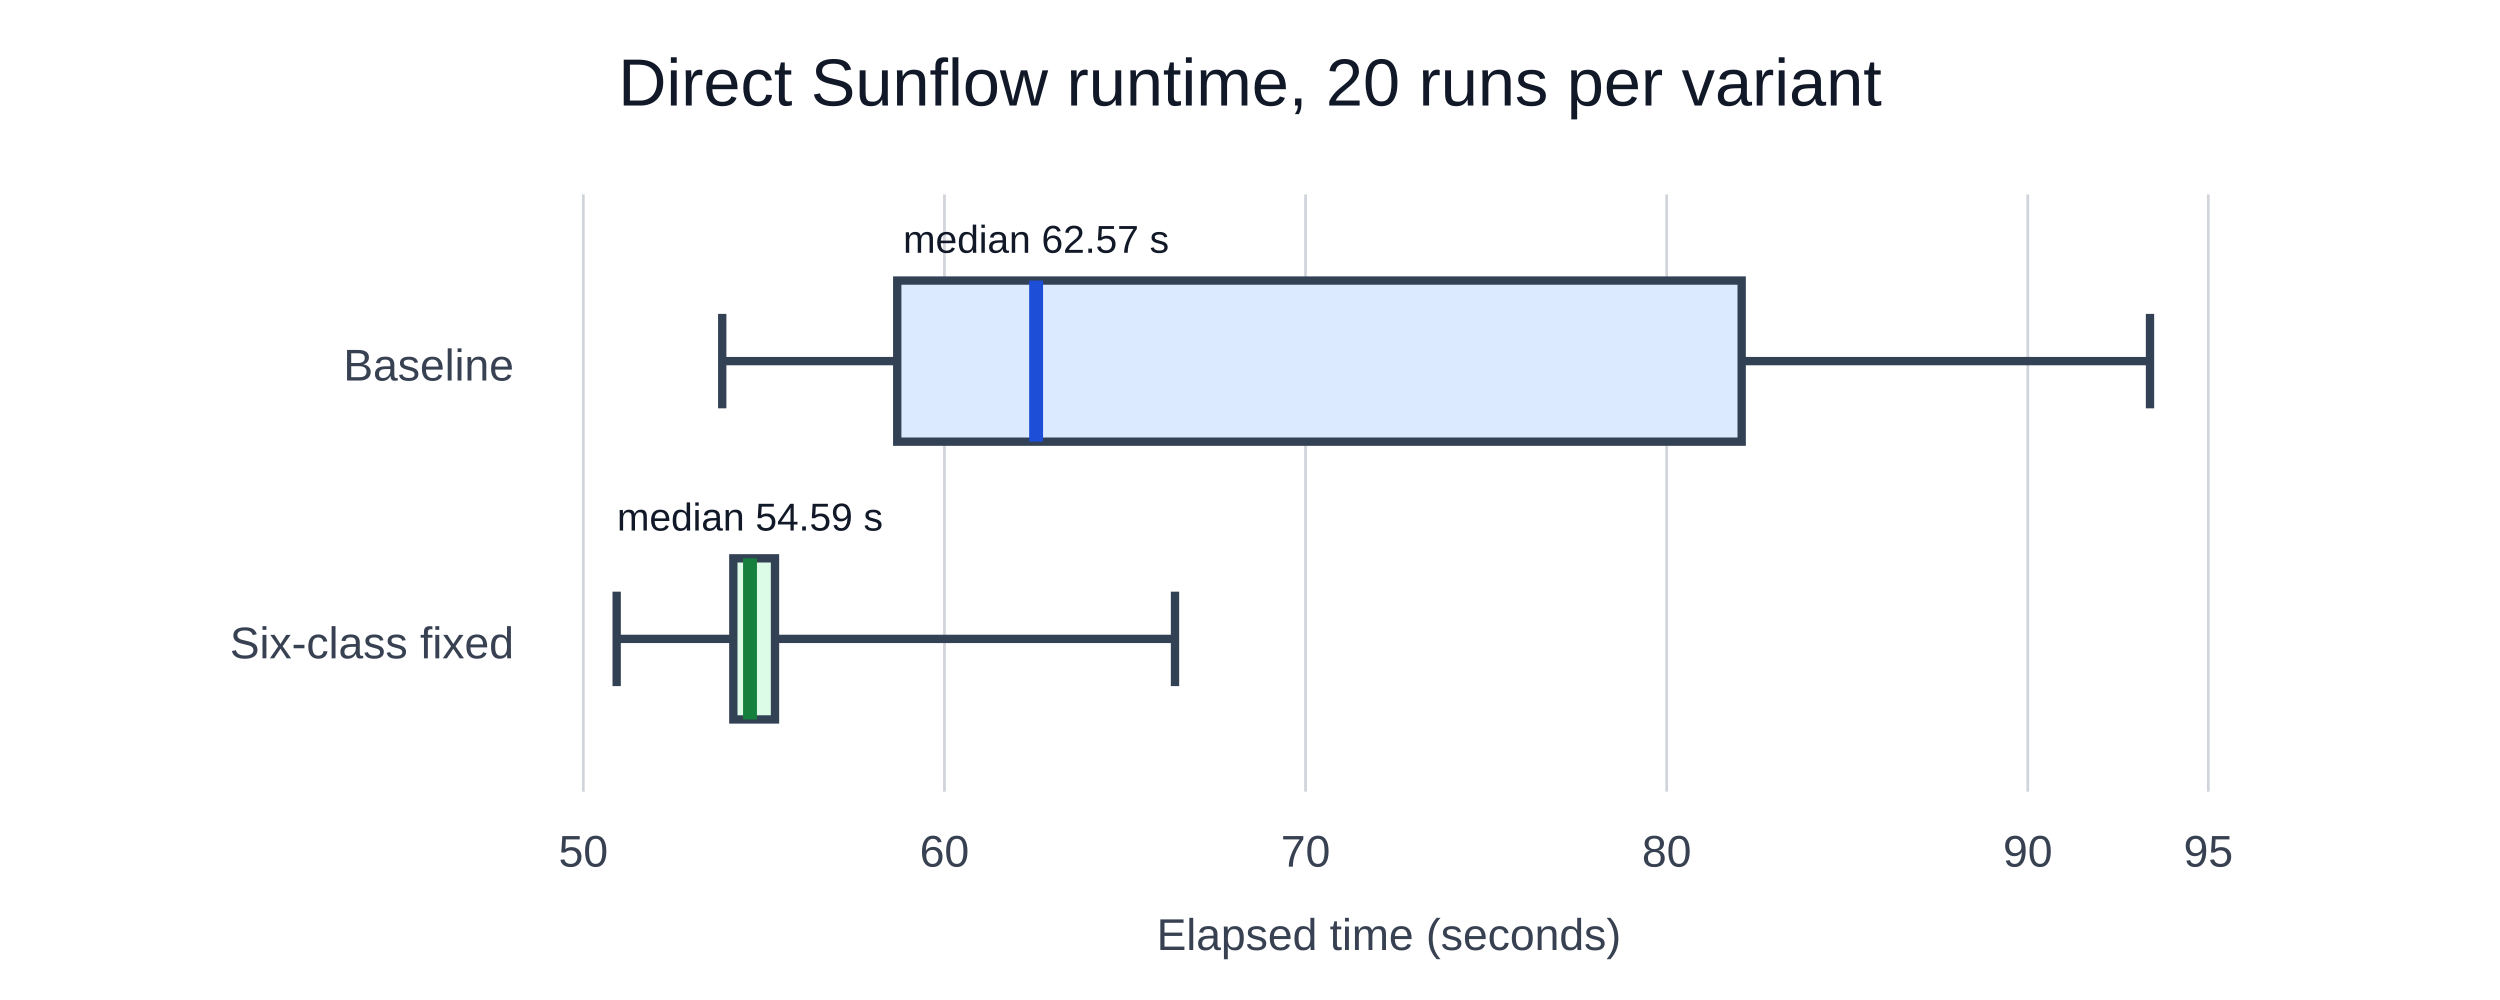
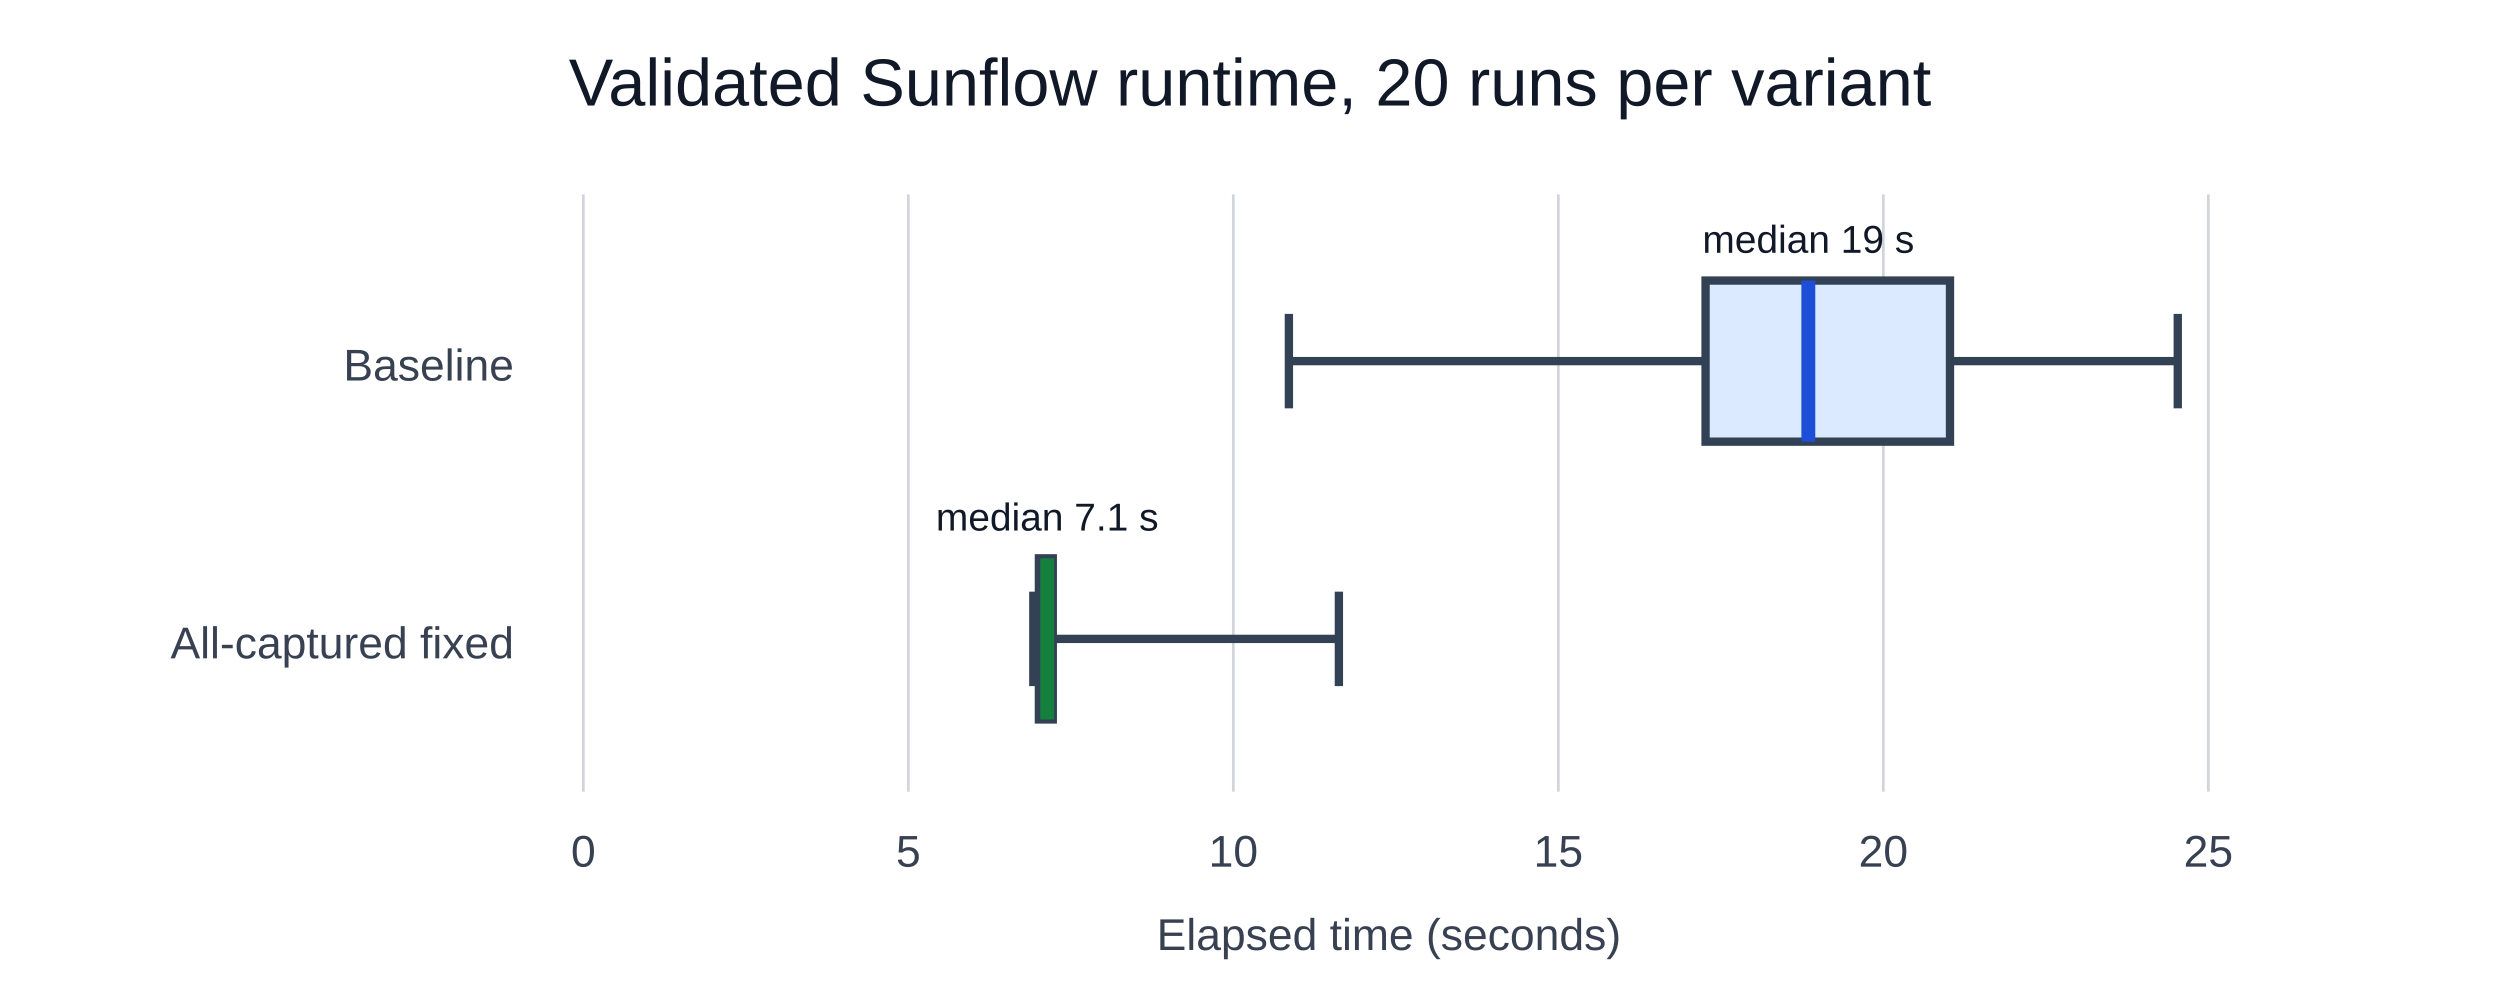
<svg xmlns="http://www.w3.org/2000/svg" width="900" height="360" viewBox="0 0 900 360" role="img" aria-labelledby="title desc">
  <rect width="900" height="360" fill="#ffffff" />
-   <text x="450" y="38" text-anchor="middle" font-family="Arial, sans-serif" font-size="24" fill="#111827">Direct Sunflow runtime, 20 runs per variant</text>
+   <text x="450" y="38" text-anchor="middle" font-family="Arial, sans-serif" font-size="24" fill="#111827">Validated Sunflow runtime, 20 runs per variant</text>
  <g stroke="#d1d5db" stroke-width="1">
    <line x1="210" y1="70" x2="210" y2="285" />
-     <line x1="340" y1="70" x2="340" y2="285" />
-     <line x1="470" y1="70" x2="470" y2="285" />
-     <line x1="600" y1="70" x2="600" y2="285" />
-     <line x1="730" y1="70" x2="730" y2="285" />
+     <line x1="327" y1="70" x2="327" y2="285" />
+     <line x1="444" y1="70" x2="444" y2="285" />
+     <line x1="561" y1="70" x2="561" y2="285" />
+     <line x1="678" y1="70" x2="678" y2="285" />
    <line x1="795" y1="70" x2="795" y2="285" />
  </g>
  <g font-family="Arial, sans-serif" font-size="16" fill="#374151">
-     <text x="210" y="312" text-anchor="middle">50</text>
-     <text x="340" y="312" text-anchor="middle">60</text>
-     <text x="470" y="312" text-anchor="middle">70</text>
-     <text x="600" y="312" text-anchor="middle">80</text>
-     <text x="730" y="312" text-anchor="middle">90</text>
-     <text x="795" y="312" text-anchor="middle">95</text>
+     <text x="210" y="312" text-anchor="middle">0</text>
+     <text x="327" y="312" text-anchor="middle">5</text>
+     <text x="444" y="312" text-anchor="middle">10</text>
+     <text x="561" y="312" text-anchor="middle">15</text>
+     <text x="678" y="312" text-anchor="middle">20</text>
+     <text x="795" y="312" text-anchor="middle">25</text>
    <text x="500" y="342" text-anchor="middle">Elapsed time (seconds)</text>
    <text x="185" y="137" text-anchor="end">Baseline</text>
-     <text x="185" y="237" text-anchor="end">Six-class fixed</text>
+     <text x="185" y="237" text-anchor="end">All-captured fixed</text>
  </g>
  <g stroke="#334155" stroke-width="3" fill="none">
-     <line x1="260" y1="130" x2="774" y2="130" />
-     <line x1="260" y1="113" x2="260" y2="147" />
-     <line x1="774" y1="113" x2="774" y2="147" />
-     <rect x="323" y="101" width="304" height="58" fill="#dbeafe" />
-     <line x1="373" y1="101" x2="373" y2="159" stroke="#1d4ed8" stroke-width="5" />
-     <line x1="222" y1="230" x2="423" y2="230" />
-     <line x1="222" y1="213" x2="222" y2="247" />
-     <line x1="423" y1="213" x2="423" y2="247" />
-     <rect x="264" y="201" width="15" height="58" fill="#dcfce7" />
-     <line x1="270" y1="201" x2="270" y2="259" stroke="#15803d" stroke-width="5" />
+     <line x1="464" y1="130" x2="784" y2="130" />
+     <line x1="464" y1="113" x2="464" y2="147" />
+     <line x1="784" y1="113" x2="784" y2="147" />
+     <rect x="614" y="101" width="88" height="58" fill="#dbeafe" />
+     <line x1="651" y1="101" x2="651" y2="159" stroke="#1d4ed8" stroke-width="5" />
+     <line x1="372" y1="230" x2="482" y2="230" />
+     <line x1="372" y1="213" x2="372" y2="247" />
+     <line x1="482" y1="213" x2="482" y2="247" />
+     <rect x="374" y="201" width="5" height="58" fill="#dcfce7" />
+     <line x1="377" y1="201" x2="377" y2="259" stroke="#15803d" stroke-width="5" />
  </g>
  <g font-family="Arial, sans-serif" font-size="14" fill="#111827">
-     <text x="373" y="91" text-anchor="middle">median 62.57 s</text>
-     <text x="270" y="191" text-anchor="middle">median 54.59 s</text>
+     <text x="651" y="91" text-anchor="middle">median 19 s</text>
+     <text x="377" y="191" text-anchor="middle">median 7.1 s</text>
  </g>
</svg>
